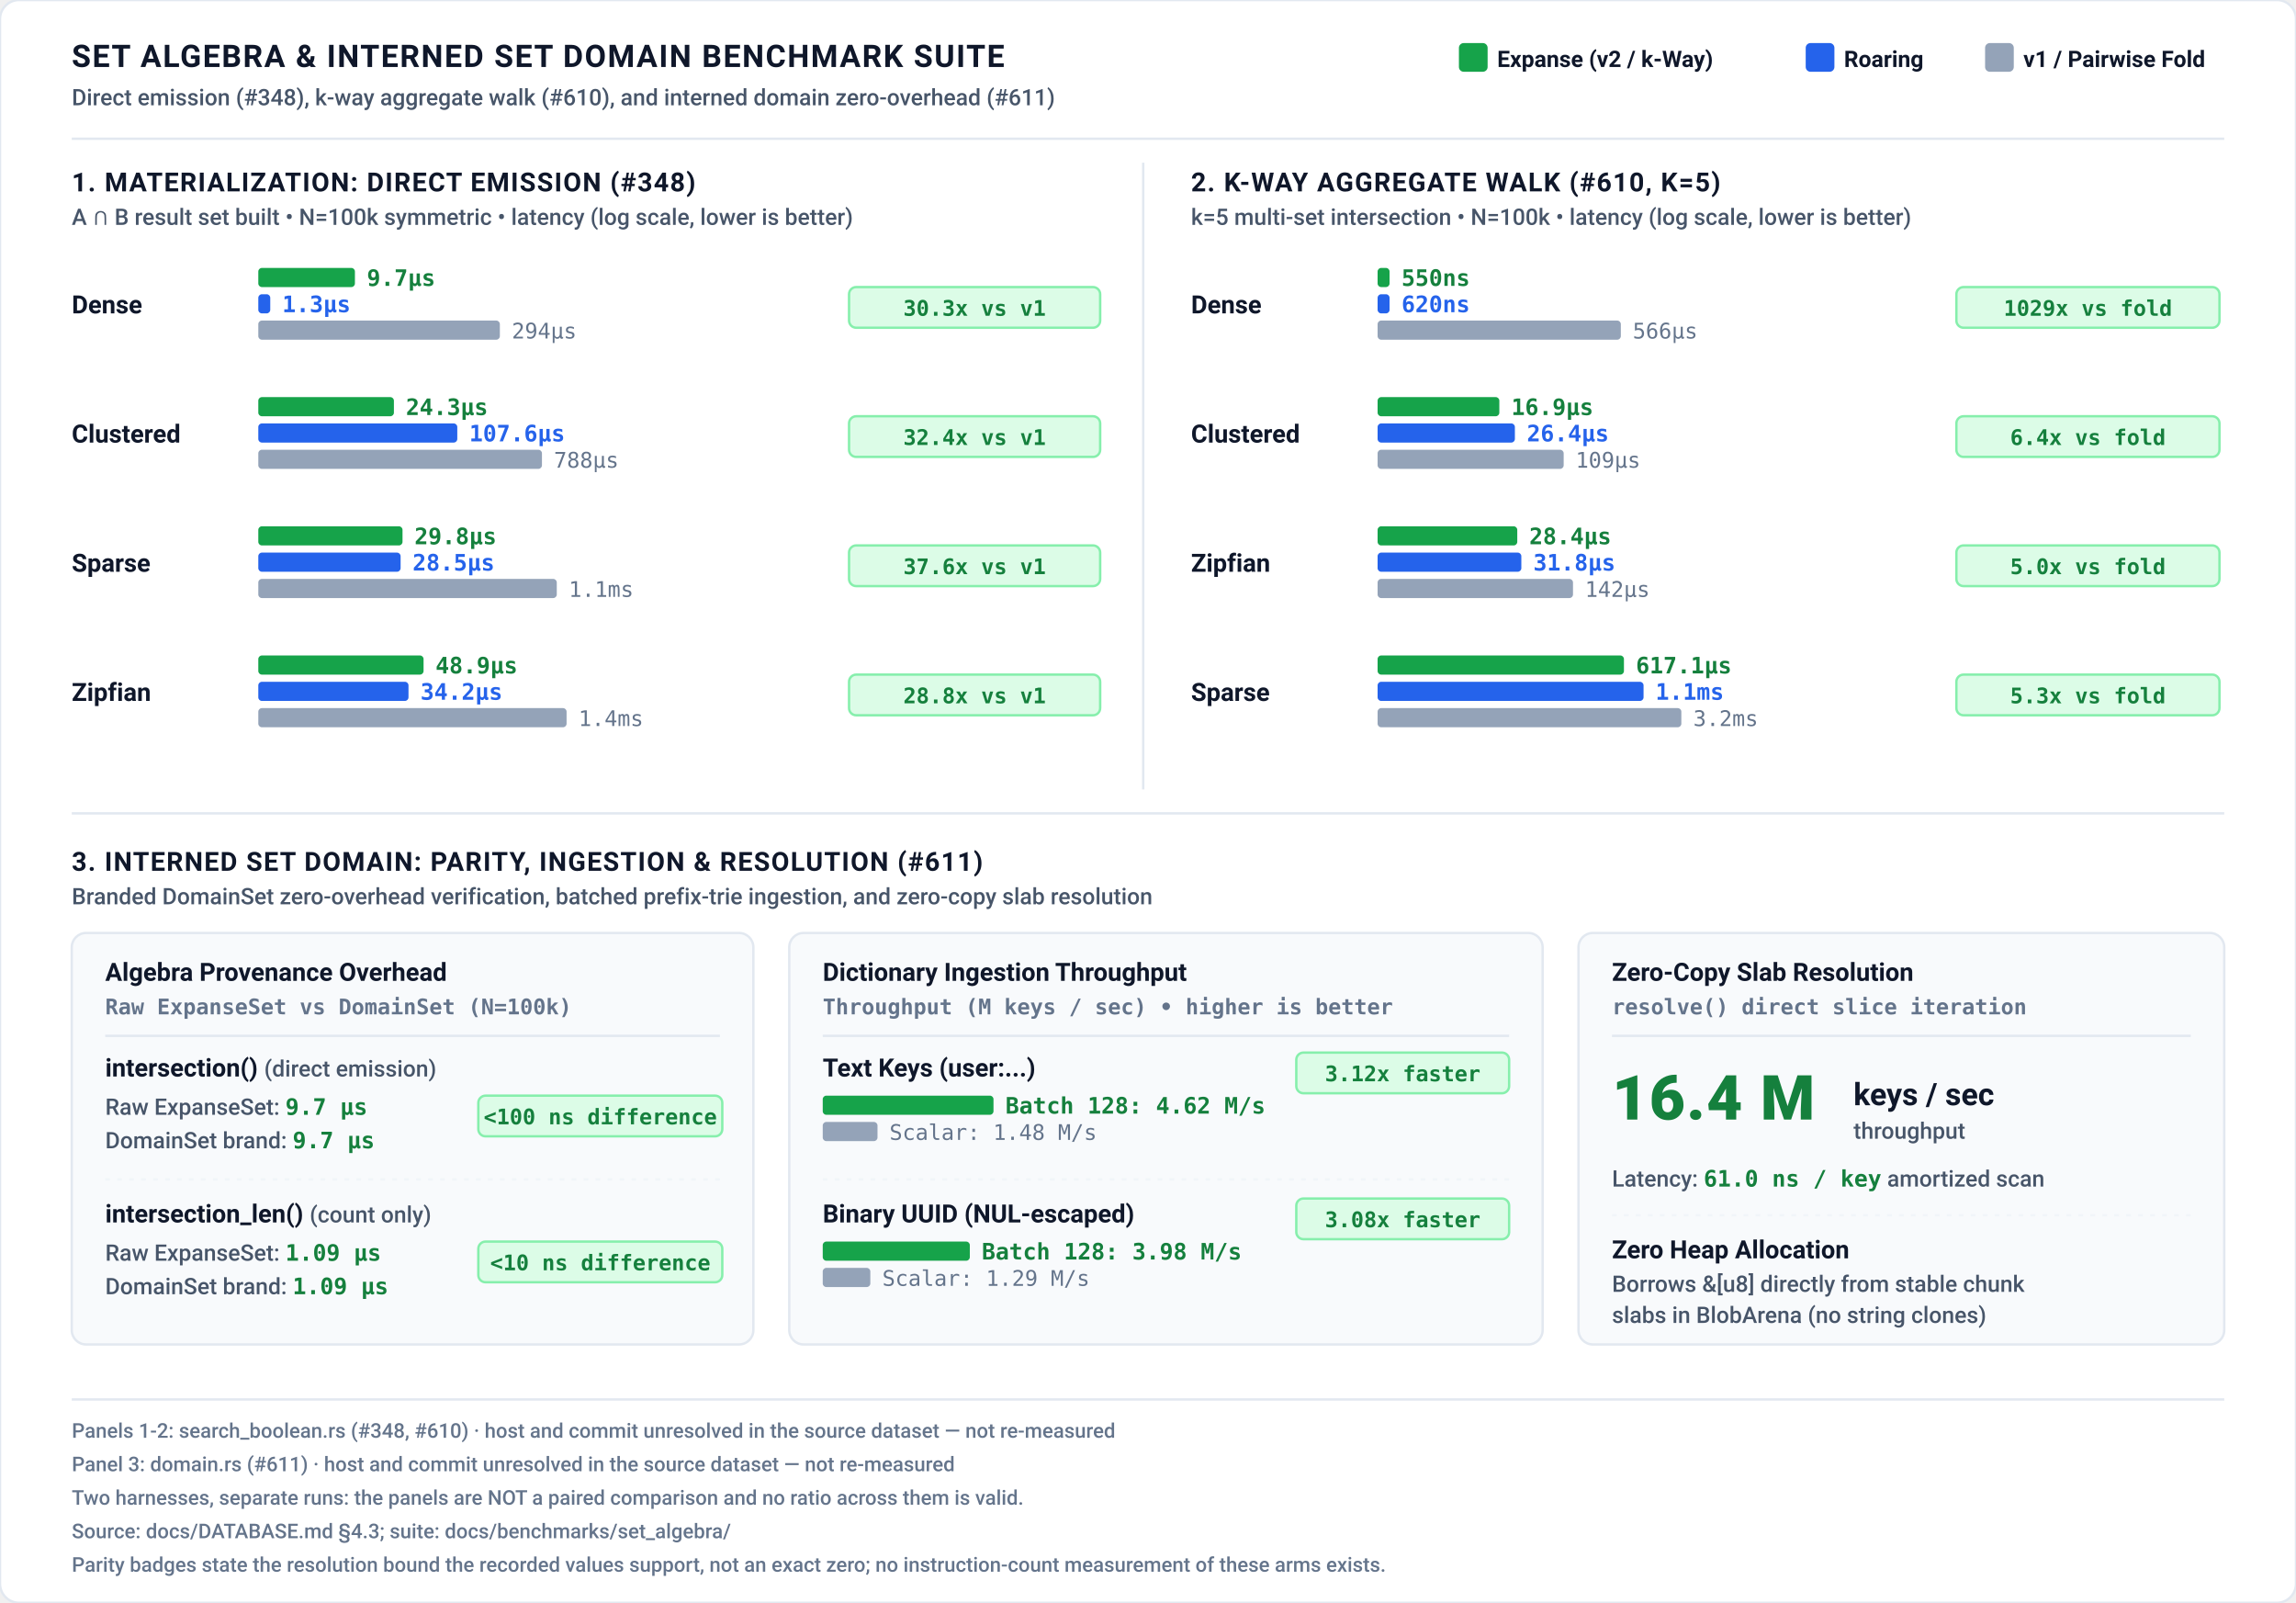
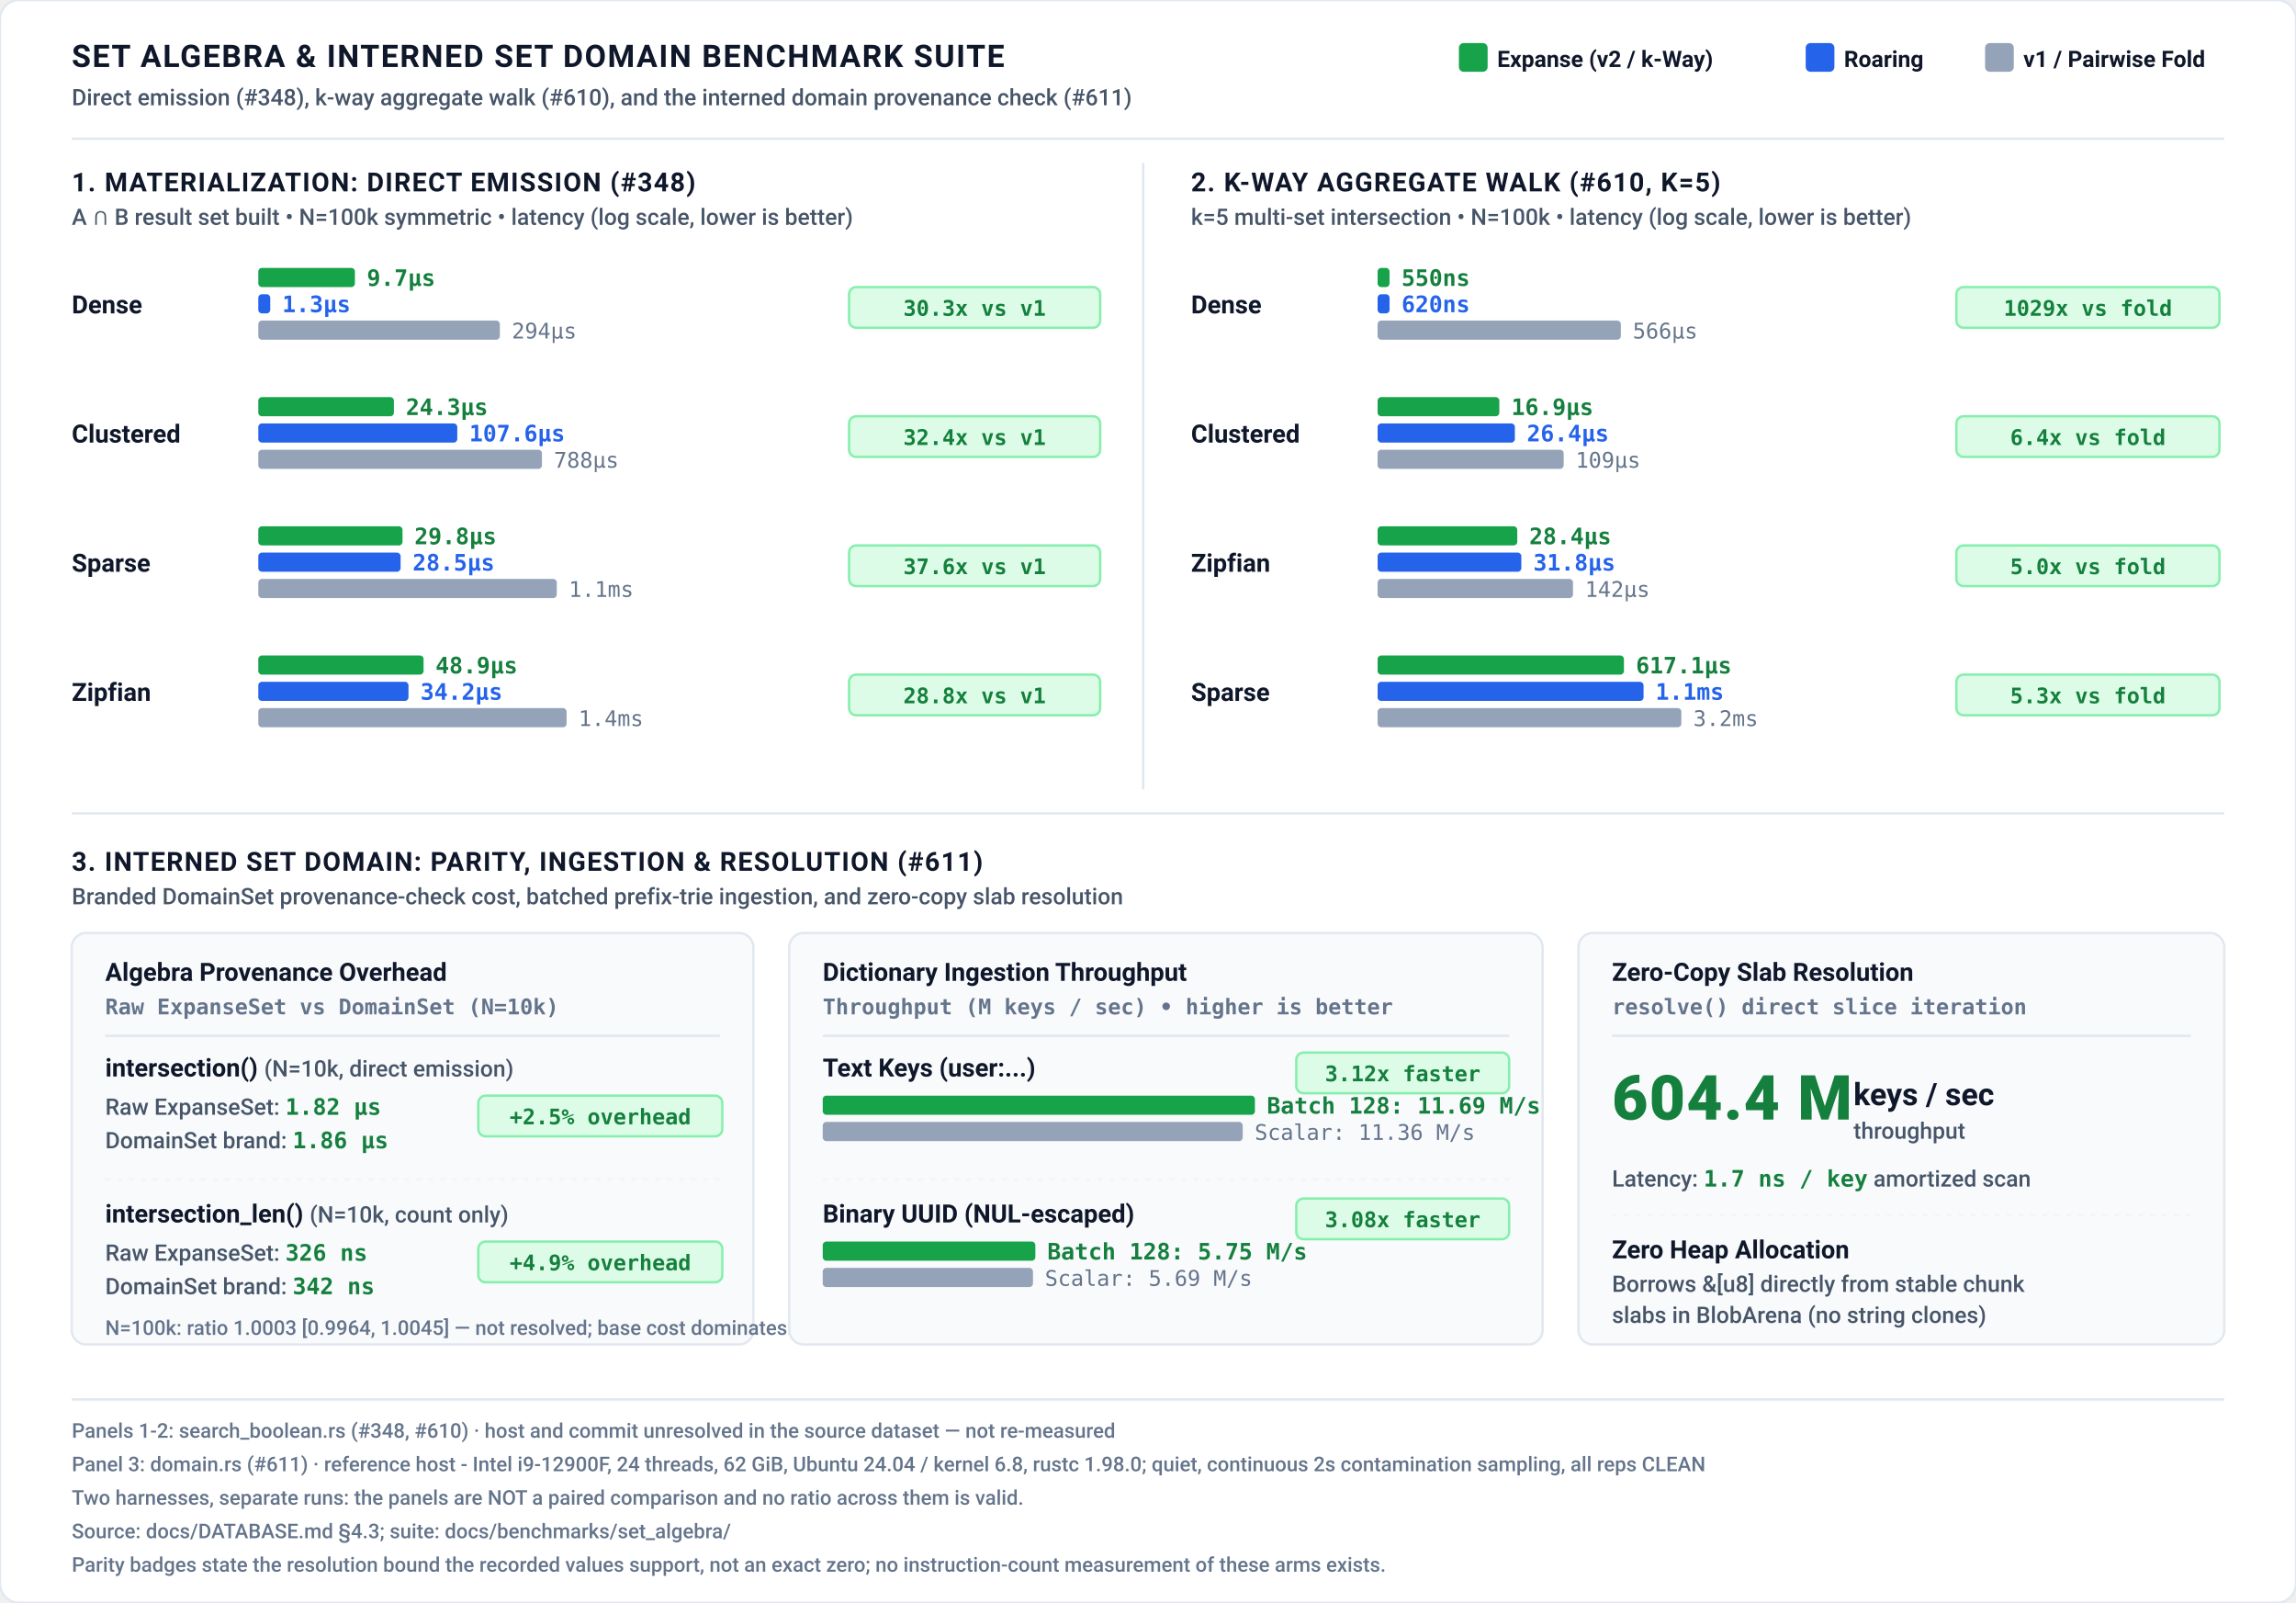
<svg xmlns="http://www.w3.org/2000/svg" role="img" viewBox="0 0 960 670" width="100%" height="100%">
  <defs>
    <style>
      /* Light theme (default) */
      .bg { fill: #ffffff; }
      .border { stroke: #e2e8f0; stroke-width: 1px; fill: none; }
      .grid { stroke: #f1f5f9; stroke-width: 1px; stroke-dasharray: 2,3; }
      .axis { stroke: #cbd5e1; stroke-width: 1.5px; }
      .divider { stroke: #e2e8f0; stroke-width: 1px; }

      .t-title { font-family: -apple-system, BlinkMacSystemFont, "Segoe UI", Roboto, Helvetica, Arial, sans-serif; font-size: 13px; font-weight: 700; letter-spacing: 0.6px; fill: #0f172a; text-transform: uppercase; }
      .t-chart-title { font-family: -apple-system, BlinkMacSystemFont, "Segoe UI", Roboto, Helvetica, Arial, sans-serif; font-size: 11px; font-weight: 700; letter-spacing: 0.5px; fill: #0f172a; text-transform: uppercase; }
      .t-sub { font-family: -apple-system, BlinkMacSystemFont, "Segoe UI", Roboto, Helvetica, Arial, sans-serif; font-size: 9.5px; font-weight: 500; fill: #475569; }
      .t-unit { font-family: ui-monospace, SFMono-Regular, Menlo, Monaco, Consolas, monospace; font-size: 9px; font-weight: 600; fill: #64748b; }
      .t-bar-label { font-family: -apple-system, BlinkMacSystemFont, "Segoe UI", Roboto, Helvetica, Arial, sans-serif; font-size: 10.5px; font-weight: 700; fill: #0f172a; }
      .t-legend { font-family: -apple-system, BlinkMacSystemFont, "Segoe UI", Roboto, Helvetica, Arial, sans-serif; font-size: 9.5px; font-weight: 600; fill: #0f172a; }
      .t-note { font-family: -apple-system, BlinkMacSystemFont, "Segoe UI", Roboto, Helvetica, Arial, sans-serif; font-size: 8.5px; font-weight: 500; fill: #64748b; }

      .t-val-green { font-family: ui-monospace, SFMono-Regular, Menlo, Monaco, Consolas, monospace; font-size: 9.5px; font-weight: 700; fill: #15803d; }
      .t-val-blue { font-family: ui-monospace, SFMono-Regular, Menlo, Monaco, Consolas, monospace; font-size: 9.5px; font-weight: 600; fill: #2563eb; }
      .t-val-muted { font-family: ui-monospace, SFMono-Regular, Menlo, Monaco, Consolas, monospace; font-size: 9px; font-weight: 500; fill: #64748b; }

      .b-expanse { fill: #16a34a; }
      .b-roaring { fill: #2563eb; }
      .b-v1 { fill: #94a3b8; }
      .b-card { fill: #f8fafc; stroke: #e2e8f0; stroke-width: 1px; rx: 6px; }

      .badge-win { fill: #dcfce7; stroke: #86efac; stroke-width: 1px; rx: 3px; }
      .badge-win-text { font-family: ui-monospace, SFMono-Regular, Menlo, Monaco, Consolas, monospace; font-size: 9px; font-weight: 700; fill: #15803d; text-anchor: middle; }

      /* Dark theme overrides */
      @media (prefers-color-scheme: dark) {
        .bg { fill: #0d1117; }
        .border { stroke: #30363d; }
        .grid { stroke: #21262d; }
        .axis { stroke: #484f58; }
        .divider { stroke: #21262d; }
        .t-title { fill: #f0f6fc; }
        .t-chart-title { fill: #f0f6fc; }
        .t-sub { fill: #94a3b8; }
        .t-unit { fill: #94a3b8; }
        .t-bar-label { fill: #f8fafc; }
        .t-legend { fill: #f8fafc; }
        .t-note { fill: #94a3b8; }
        .t-val-green { fill: #4ade80; }
        .t-val-blue { fill: #38bdf8; }
        .t-val-muted { fill: #94a3b8; }
        .b-expanse { fill: #22c55e; }
        .b-roaring { fill: #3b82f6; }
        .b-v1 { fill: #64748b; }
        .b-card { fill: #161b22; stroke: #30363d; }
        .badge-win { fill: #064e3b; stroke: #059669; }
        .badge-win-text { fill: #6ee7b7; }
      }

      :root[data-theme="dark"] .bg, [data-theme="dark"] .bg { fill: #0d1117; }
      :root[data-theme="dark"] .border, [data-theme="dark"] .border { stroke: #30363d; }
      :root[data-theme="dark"] .grid, [data-theme="dark"] .grid { stroke: #21262d; }
      :root[data-theme="dark"] .axis, [data-theme="dark"] .axis { stroke: #484f58; }
      :root[data-theme="dark"] .divider, [data-theme="dark"] .divider { stroke: #21262d; }
      :root[data-theme="dark"] .t-title, [data-theme="dark"] .t-title { fill: #f0f6fc; }
      :root[data-theme="dark"] .t-chart-title, [data-theme="dark"] .t-chart-title { fill: #f0f6fc; }
      :root[data-theme="dark"] .t-sub, [data-theme="dark"] .t-sub { fill: #94a3b8; }
      :root[data-theme="dark"] .t-unit, [data-theme="dark"] .t-unit { fill: #94a3b8; }
      :root[data-theme="dark"] .t-bar-label, [data-theme="dark"] .t-bar-label { fill: #f8fafc; }
      :root[data-theme="dark"] .t-legend, [data-theme="dark"] .t-legend { fill: #f8fafc; }
      :root[data-theme="dark"] .t-note, [data-theme="dark"] .t-note { fill: #94a3b8; }
      :root[data-theme="dark"] .t-val-green, [data-theme="dark"] .t-val-green { fill: #4ade80; }
      :root[data-theme="dark"] .t-val-blue, [data-theme="dark"] .t-val-blue { fill: #38bdf8; }
      :root[data-theme="dark"] .t-val-muted, [data-theme="dark"] .t-val-muted { fill: #94a3b8; }
      :root[data-theme="dark"] .b-expanse, [data-theme="dark"] .b-expanse { fill: #22c55e; }
      :root[data-theme="dark"] .b-roaring, [data-theme="dark"] .b-roaring { fill: #3b82f6; }
      :root[data-theme="dark"] .b-v1, [data-theme="dark"] .b-v1 { fill: #64748b; }
      :root[data-theme="dark"] .b-card, [data-theme="dark"] .b-card { fill: #161b22; stroke: #30363d; }
      :root[data-theme="dark"] .badge-win, [data-theme="dark"] .badge-win { fill: #064e3b; stroke: #059669; }
      :root[data-theme="dark"] .badge-win-text, [data-theme="dark"] .badge-win-text { fill: #6ee7b7; }
    </style>
  </defs>
  <rect width="100%" height="100%" class="bg" rx="8" />
  <rect width="100%" height="100%" class="border" rx="8" />
  <text x="30" y="28" class="t-title">SET ALGEBRA &amp; INTERNED SET DOMAIN BENCHMARK SUITE</text>
-   <text x="30" y="44" class="t-sub">Direct emission (#348), k-way aggregate walk (#610), and interned domain zero-overhead (#611)</text>
+   <text x="30" y="44" class="t-sub">Direct emission (#348), k-way aggregate walk (#610), and the interned domain provenance check (#611)</text>
  <g transform="translate(610, 18)">
    <rect x="0" y="0" width="12" height="12" rx="2" class="b-expanse" />
    <text x="16" y="10" class="t-legend">Expanse (v2 / k-Way)</text>
    <rect x="145" y="0" width="12" height="12" rx="2" class="b-roaring" />
    <text x="161" y="10" class="t-legend">Roaring</text>
    <rect x="220" y="0" width="12" height="12" rx="2" class="b-v1" />
    <text x="236" y="10" class="t-legend">v1 / Pairwise Fold</text>
  </g>
  <line x1="30" y1="58" x2="930" y2="58" class="divider" />
  <g transform="translate(30, 70)">
    <text x="0" y="10" class="t-chart-title">1. MATERIALIZATION: DIRECT EMISSION (#348)</text>
    <text x="0" y="24" class="t-sub">A ∩ B result set built • N=100k symmetric • latency (log scale, lower is better)</text>
    <text x="0" y="61" class="t-bar-label">Dense</text>
    <rect x="78" y="42" width="40.4" height="8" rx="1.5" class="b-expanse" />
    <text x="123.4" y="49.5" class="t-val-green">9.7µs</text>
    <rect x="78" y="53" width="5.0" height="8" rx="1.5" class="b-roaring" />
    <text x="88.0" y="60.5" class="t-val-blue">1.3µs</text>
    <rect x="78" y="64" width="101.0" height="8" rx="1.5" class="b-v1" />
    <text x="184.0" y="71.5" class="t-val-muted">294µs</text>
    <rect x="325" y="50" width="105" height="17" class="badge-win" />
    <text x="377.5" y="62.0" class="badge-win-text">30.3x vs v1</text>
    <text x="0" y="115" class="t-bar-label">Clustered</text>
    <rect x="78" y="96" width="56.7" height="8" rx="1.5" class="b-expanse" />
    <text x="139.7" y="103.5" class="t-val-green">24.3µs</text>
    <rect x="78" y="107" width="83.2" height="8" rx="1.5" class="b-roaring" />
    <text x="166.2" y="114.5" class="t-val-blue">107.6µs</text>
    <rect x="78" y="118" width="118.6" height="8" rx="1.5" class="b-v1" />
    <text x="201.6" y="125.5" class="t-val-muted">788µs</text>
    <rect x="325" y="104" width="105" height="17" class="badge-win" />
    <text x="377.5" y="116.0" class="badge-win-text">32.4x vs v1</text>
    <text x="0" y="169" class="t-bar-label">Sparse</text>
    <rect x="78" y="150" width="60.3" height="8" rx="1.5" class="b-expanse" />
    <text x="143.3" y="157.5" class="t-val-green">29.8µs</text>
    <rect x="78" y="161" width="59.5" height="8" rx="1.5" class="b-roaring" />
    <text x="142.5" y="168.5" class="t-val-blue">28.5µs</text>
    <rect x="78" y="172" width="124.8" height="8" rx="1.5" class="b-v1" />
    <text x="207.8" y="179.5" class="t-val-muted">1.1ms</text>
    <rect x="325" y="158" width="105" height="17" class="badge-win" />
    <text x="377.5" y="170.0" class="badge-win-text">37.6x vs v1</text>
    <text x="0" y="223" class="t-bar-label">Zipfian</text>
    <rect x="78" y="204" width="69.1" height="8" rx="1.5" class="b-expanse" />
    <text x="152.1" y="211.5" class="t-val-green">48.9µs</text>
    <rect x="78" y="215" width="62.8" height="8" rx="1.5" class="b-roaring" />
    <text x="145.8" y="222.5" class="t-val-blue">34.2µs</text>
    <rect x="78" y="226" width="128.9" height="8" rx="1.5" class="b-v1" />
    <text x="211.9" y="233.5" class="t-val-muted">1.4ms</text>
    <rect x="325" y="212" width="105" height="17" class="badge-win" />
    <text x="377.5" y="224.0" class="badge-win-text">28.8x vs v1</text>
  </g>
  <line x1="478" y1="68" x2="478" y2="330" class="divider" />
  <g transform="translate(498, 70)">
    <text x="0" y="10" class="t-chart-title">2. K-WAY AGGREGATE WALK (#610, K=5)</text>
    <text x="0" y="24" class="t-sub">k=5 multi-set intersection • N=100k • latency (log scale, lower is better)</text>
    <text x="0" y="61" class="t-bar-label">Dense</text>
    <rect x="78" y="42" width="5.0" height="8" rx="1.5" class="b-expanse" />
    <text x="88.0" y="49.5" class="t-val-green">550ns</text>
    <rect x="78" y="53" width="5.0" height="8" rx="1.5" class="b-roaring" />
    <text x="88.0" y="60.5" class="t-val-blue">620ns</text>
    <rect x="78" y="64" width="101.7" height="8" rx="1.5" class="b-v1" />
    <text x="184.7" y="71.5" class="t-val-muted">566µs</text>
    <rect x="320" y="50" width="110" height="17" class="badge-win" />
    <text x="375.0" y="62.0" class="badge-win-text">1029x vs fold</text>
    <text x="0" y="115" class="t-bar-label">Clustered</text>
    <rect x="78" y="96" width="50.9" height="8" rx="1.5" class="b-expanse" />
    <text x="133.9" y="103.5" class="t-val-green">16.9µs</text>
    <rect x="78" y="107" width="57.4" height="8" rx="1.5" class="b-roaring" />
    <text x="140.4" y="114.5" class="t-val-blue">26.4µs</text>
    <rect x="78" y="118" width="77.8" height="8" rx="1.5" class="b-v1" />
    <text x="160.8" y="125.5" class="t-val-muted">109µs</text>
    <rect x="320" y="104" width="110" height="17" class="badge-win" />
    <text x="375.0" y="116.0" class="badge-win-text">6.4x vs fold</text>
    <text x="0" y="169" class="t-bar-label">Zipfian</text>
    <rect x="78" y="150" width="58.4" height="8" rx="1.5" class="b-expanse" />
    <text x="141.4" y="157.5" class="t-val-green">28.4µs</text>
    <rect x="78" y="161" width="60.1" height="8" rx="1.5" class="b-roaring" />
    <text x="143.1" y="168.5" class="t-val-blue">31.8µs</text>
    <rect x="78" y="172" width="81.7" height="8" rx="1.5" class="b-v1" />
    <text x="164.7" y="179.5" class="t-val-muted">142µs</text>
    <rect x="320" y="158" width="110" height="17" class="badge-win" />
    <text x="375.0" y="170.0" class="badge-win-text">5.0x vs fold</text>
    <text x="0" y="223" class="t-bar-label">Sparse</text>
    <rect x="78" y="204" width="103.0" height="8" rx="1.5" class="b-expanse" />
    <text x="186.0" y="211.5" class="t-val-green">617.1µs</text>
    <rect x="78" y="215" width="111.2" height="8" rx="1.5" class="b-roaring" />
    <text x="194.2" y="222.5" class="t-val-blue">1.1ms</text>
    <rect x="78" y="226" width="127.0" height="8" rx="1.5" class="b-v1" />
    <text x="210.0" y="233.5" class="t-val-muted">3.2ms</text>
    <rect x="320" y="212" width="110" height="17" class="badge-win" />
    <text x="375.0" y="224.0" class="badge-win-text">5.3x vs fold</text>
  </g>
  <line x1="30" y1="340" x2="930" y2="340" class="divider" />
  <g transform="translate(30, 354)">
    <text x="0" y="10" class="t-chart-title">3. INTERNED SET DOMAIN: PARITY, INGESTION &amp; RESOLUTION (#611)</text>
-     <text x="0" y="24" class="t-sub">Branded DomainSet zero-overhead verification, batched prefix-trie ingestion, and zero-copy slab resolution</text>
+     <text x="0" y="24" class="t-sub">Branded DomainSet provenance-check cost, batched prefix-trie ingestion, and zero-copy slab resolution</text>
    <g transform="translate(0, 36)">
      <rect x="0" y="0" width="285" height="172" class="b-card" />
      <text x="14" y="20" class="t-bar-label">Algebra Provenance Overhead</text>
-       <text x="14" y="34" class="t-unit">Raw ExpanseSet vs DomainSet (N=100k)</text>
+       <text x="14" y="34" class="t-unit">Raw ExpanseSet vs DomainSet (N=10k)</text>
      <line x1="14" y1="43" x2="271" y2="43" class="divider" />
-       <text x="14" y="60" class="t-bar-label">intersection() <tspan class="t-sub">(direct emission)</tspan>
-       </text>
-       <text x="14" y="76" class="t-sub">Raw ExpanseSet:  <tspan class="t-val-green">9.7 µs</tspan>
-       </text>
-       <text x="14" y="90" class="t-sub">DomainSet brand: <tspan class="t-val-green">9.7 µs</tspan>
+       <text x="14" y="60" class="t-bar-label">intersection() <tspan class="t-sub">(N=10k, direct emission)</tspan>
+       </text>
+       <text x="14" y="76" class="t-sub">Raw ExpanseSet:  <tspan class="t-val-green">1.82 µs</tspan>
+       </text>
+       <text x="14" y="90" class="t-sub">DomainSet brand: <tspan class="t-val-green">1.86 µs</tspan>
      </text>
      <rect x="170" y="68" width="102" height="17" class="badge-win" />
-       <text x="221.0" y="80.0" class="badge-win-text">&lt;100 ns difference</text>
+       <text x="221.0" y="80.0" class="badge-win-text">+2.5% overhead</text>
      <line x1="14" y1="103" x2="271" y2="103" class="grid" />
-       <text x="14" y="121" class="t-bar-label">intersection_len() <tspan class="t-sub">(count only)</tspan>
-       </text>
-       <text x="14" y="137" class="t-sub">Raw ExpanseSet:  <tspan class="t-val-green">1.09 µs</tspan>
-       </text>
-       <text x="14" y="151" class="t-sub">DomainSet brand: <tspan class="t-val-green">1.09 µs</tspan>
+       <text x="14" y="121" class="t-bar-label">intersection_len() <tspan class="t-sub">(N=10k, count only)</tspan>
+       </text>
+       <text x="14" y="137" class="t-sub">Raw ExpanseSet:  <tspan class="t-val-green">326 ns</tspan>
+       </text>
+       <text x="14" y="151" class="t-sub">DomainSet brand: <tspan class="t-val-green">342 ns</tspan>
      </text>
      <rect x="170" y="129" width="102" height="17" class="badge-win" />
-       <text x="221.0" y="141.0" class="badge-win-text">&lt;10 ns difference</text>
+       <text x="221.0" y="141.0" class="badge-win-text">+4.9% overhead</text>
+       <text x="14" y="168" class="t-note">N=100k: ratio 1.0003 [0.9964, 1.0045] — not resolved; base cost dominates.</text>
    </g>
    <g transform="translate(300, 36)">
      <rect x="0" y="0" width="315" height="172" class="b-card" />
      <text x="14" y="20" class="t-bar-label">Dictionary Ingestion Throughput</text>
      <text x="14" y="34" class="t-unit">Throughput (M keys / sec) • higher is better</text>
      <line x1="14" y1="43" x2="301" y2="43" class="divider" />
      <text x="14" y="60" class="t-bar-label">Text Keys (user:...)</text>
      <rect x="212" y="50" width="89" height="17" class="badge-win" />
      <text x="256.5" y="62.0" class="badge-win-text">3.12x faster</text>
-       <rect x="14" y="68" width="71.4" height="8" rx="1.5" class="b-expanse" />
-       <text x="90.4" y="75.5" class="t-val-green">Batch 128: 4.62 M/s</text>
-       <rect x="14" y="79" width="22.9" height="8" rx="1.5" class="b-v1" />
-       <text x="41.9" y="86.5" class="t-val-muted">Scalar: 1.48 M/s</text>
+       <rect x="14" y="68" width="180.7" height="8" rx="1.5" class="b-expanse" />
+       <text x="199.7" y="75.5" class="t-val-green">Batch 128: 11.69 M/s</text>
+       <rect x="14" y="79" width="175.6" height="8" rx="1.5" class="b-v1" />
+       <text x="194.6" y="86.5" class="t-val-muted">Scalar: 11.36 M/s</text>
      <line x1="14" y1="103" x2="301" y2="103" class="grid" />
      <text x="14" y="121" class="t-bar-label">Binary UUID (NUL-escaped)</text>
      <rect x="212" y="111" width="89" height="17" class="badge-win" />
      <text x="256.5" y="123.0" class="badge-win-text">3.08x faster</text>
-       <rect x="14" y="129" width="61.5" height="8" rx="1.5" class="b-expanse" />
-       <text x="80.5" y="136.5" class="t-val-green">Batch 128: 3.98 M/s</text>
-       <rect x="14" y="140" width="19.9" height="8" rx="1.5" class="b-v1" />
-       <text x="38.9" y="147.5" class="t-val-muted">Scalar: 1.29 M/s</text>
+       <rect x="14" y="129" width="88.9" height="8" rx="1.5" class="b-expanse" />
+       <text x="107.9" y="136.5" class="t-val-green">Batch 128: 5.75 M/s</text>
+       <rect x="14" y="140" width="87.9" height="8" rx="1.5" class="b-v1" />
+       <text x="106.9" y="147.5" class="t-val-muted">Scalar: 5.69 M/s</text>
    </g>
    <g transform="translate(630, 36)">
      <rect x="0" y="0" width="270" height="172" class="b-card" />
      <text x="14" y="20" class="t-bar-label">Zero-Copy Slab Resolution</text>
      <text x="14" y="34" class="t-unit">resolve() direct slice iteration</text>
      <line x1="14" y1="43" x2="256" y2="43" class="divider" />
-       <text x="14" y="78" class="t-chart-title" style="font-size: 26px; font-weight: 800; fill: #15803d;">16.4 M</text>
+       <text x="14" y="78" class="t-chart-title" style="font-size: 26px; font-weight: 800; fill: #15803d;">604.4 M</text>
      <text x="115" y="72" class="t-bar-label" style="font-size: 13px; font-weight: 700;">keys / sec</text>
      <text x="115" y="86" class="t-sub">throughput</text>
-       <text x="14" y="106" class="t-sub">Latency: <tspan class="t-val-green">61.0 ns / key</tspan> amortized scan</text>
+       <text x="14" y="106" class="t-sub">Latency: <tspan class="t-val-green">1.7 ns / key</tspan> amortized scan</text>
      <line x1="14" y1="118" x2="256" y2="118" class="grid" />
      <text x="14" y="136" class="t-bar-label">Zero Heap Allocation</text>
      <text x="14" y="150" class="t-sub">Borrows &amp;[u8] directly from stable chunk</text>
      <text x="14" y="163" class="t-sub">slabs in BlobArena (no string clones)</text>
    </g>
  </g>
  <line x1="30" y1="585" x2="930" y2="585" class="divider" />
  <text x="30" y="601" class="t-note">Panels 1-2: search_boolean.rs (#348, #610) · host and commit unresolved in the source dataset — not re-measured</text>
-   <text x="30" y="615" class="t-note">Panel 3: domain.rs (#611) · host and commit unresolved in the source dataset — not re-measured</text>
+   <text x="30" y="615" class="t-note">Panel 3: domain.rs (#611) · reference host - Intel i9-12900F, 24 threads, 62 GiB, Ubuntu 24.04 / kernel 6.8, rustc 1.98.0; quiet, continuous 2s contamination sampling, all reps CLEAN</text>
  <text x="30" y="629" class="t-note">Two harnesses, separate runs: the panels are NOT a paired comparison and no ratio across them is valid.</text>
  <text x="30" y="643" class="t-note">Source: docs/DATABASE.md §4.3; suite: docs/benchmarks/set_algebra/</text>
  <text x="30" y="657" class="t-note">Parity badges state the resolution bound the recorded values support, not an exact zero; no instruction-count measurement of these arms exists.</text>
</svg>
